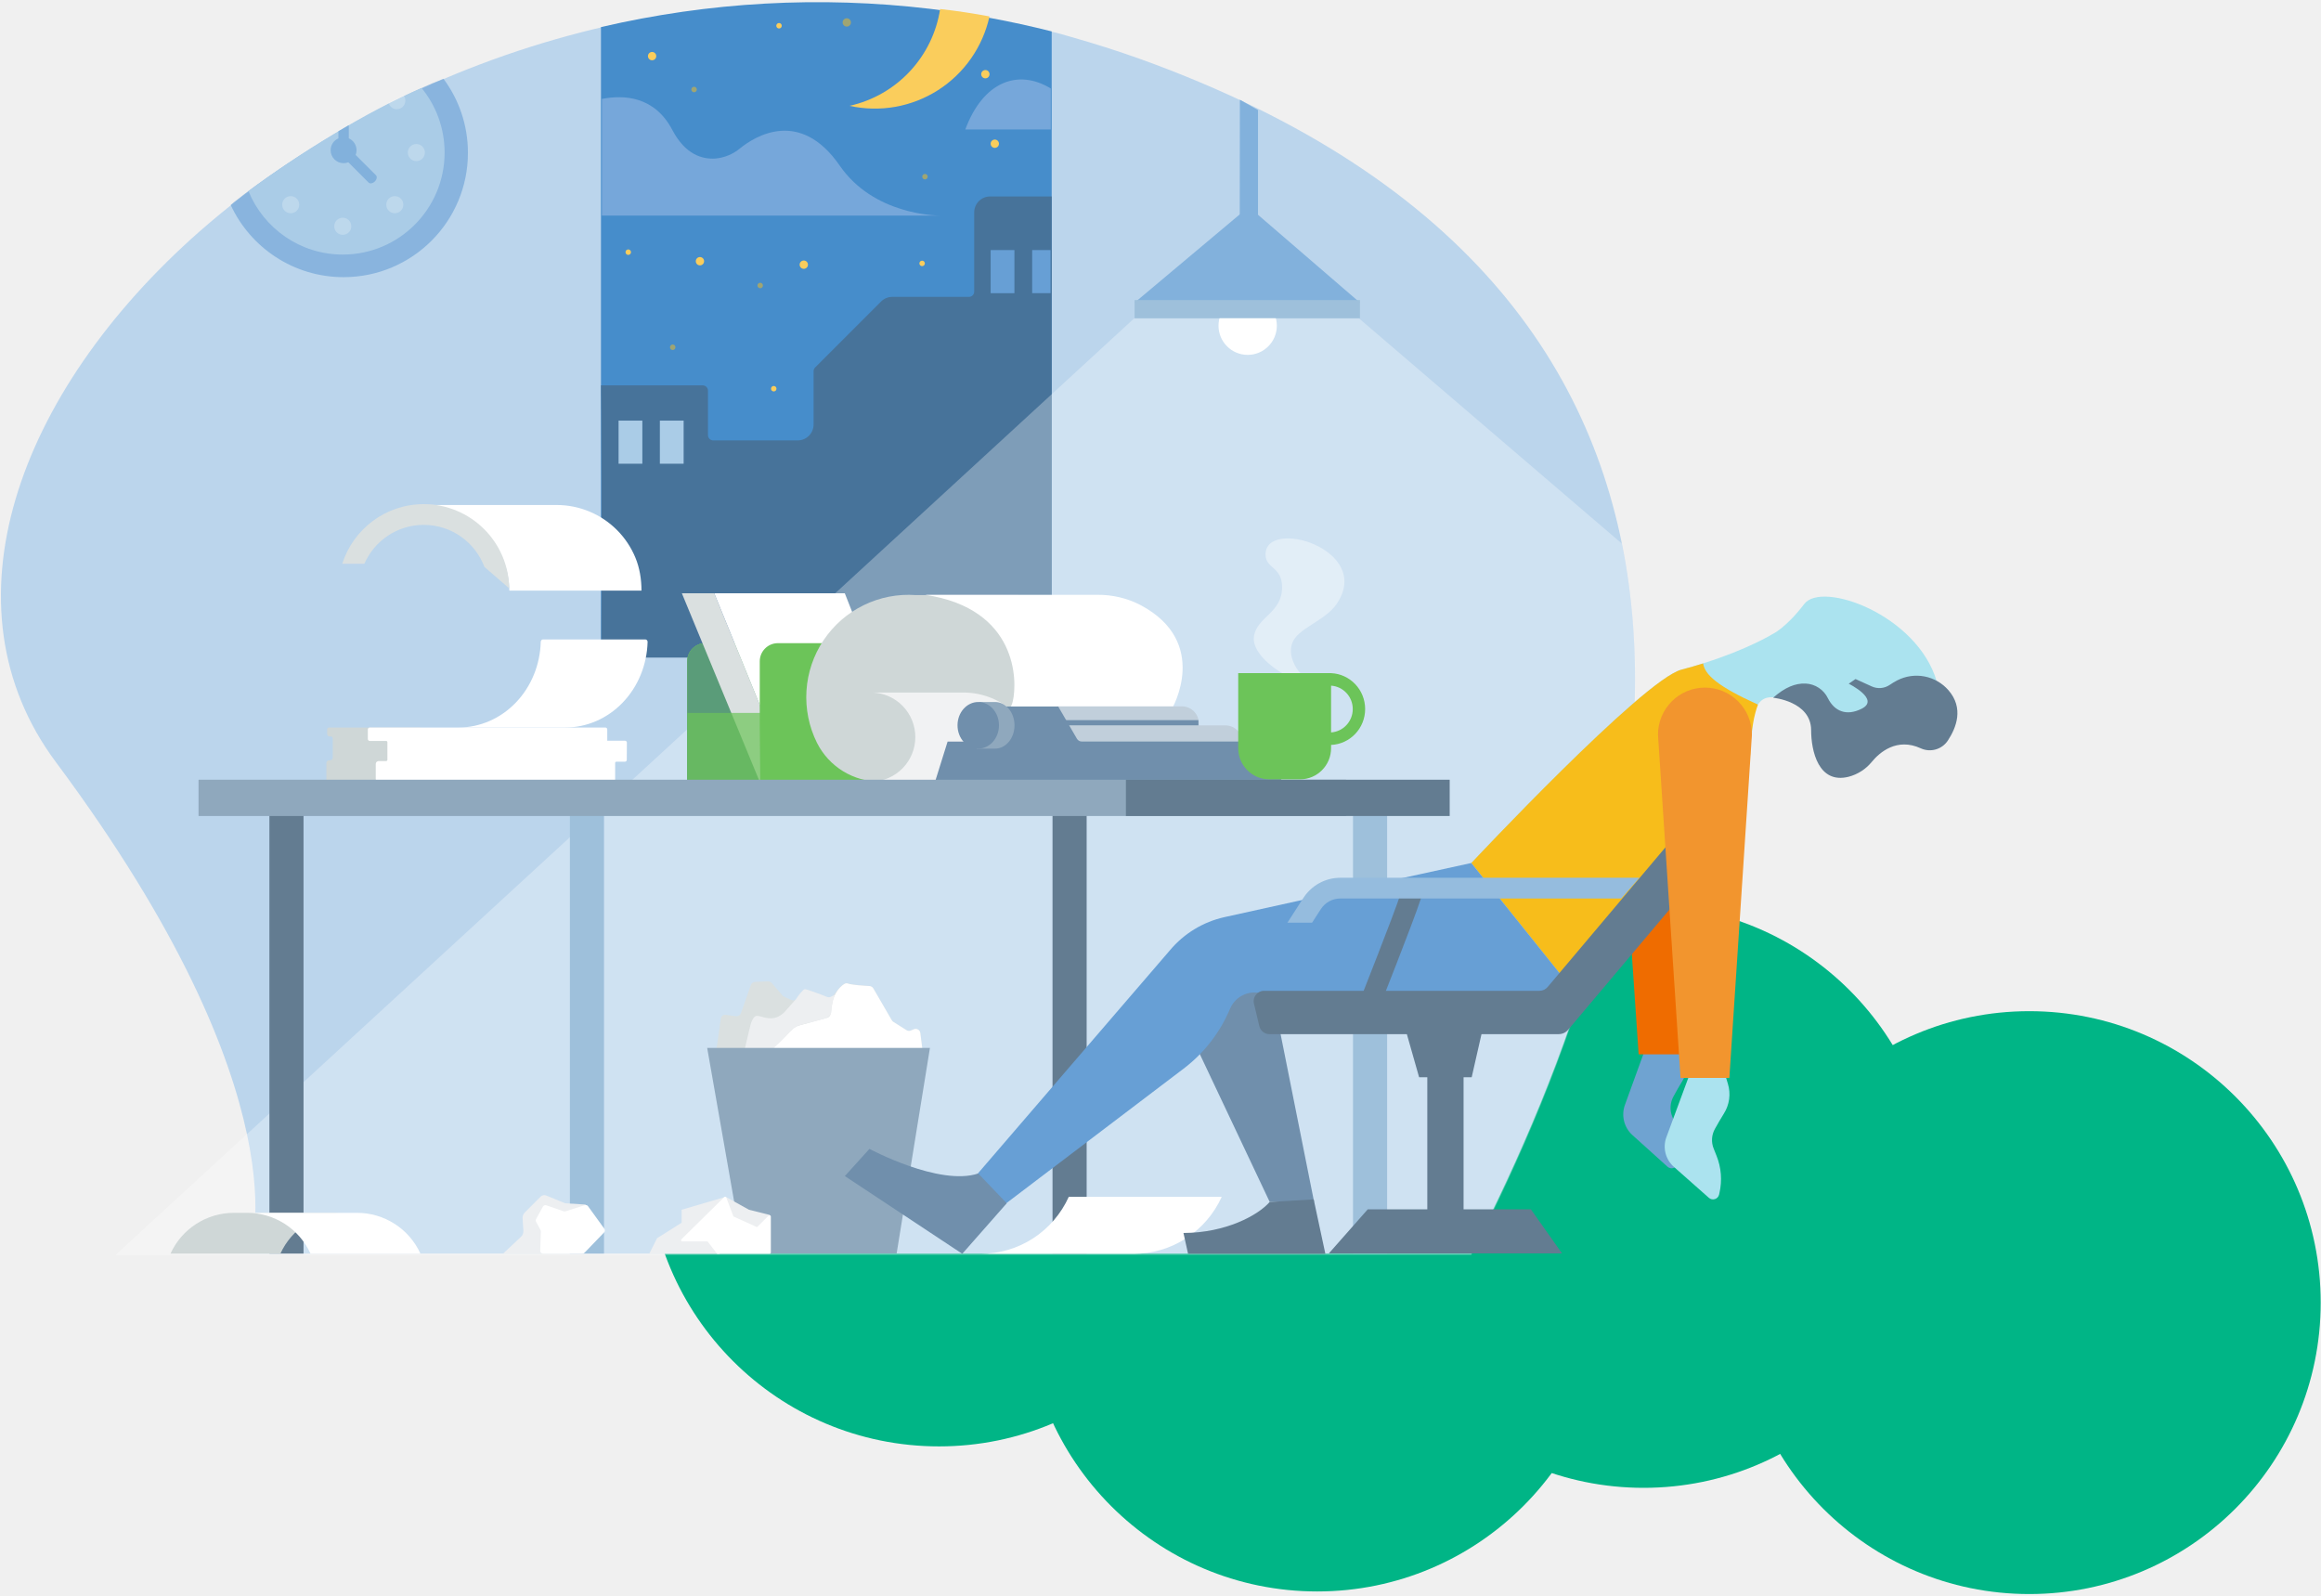
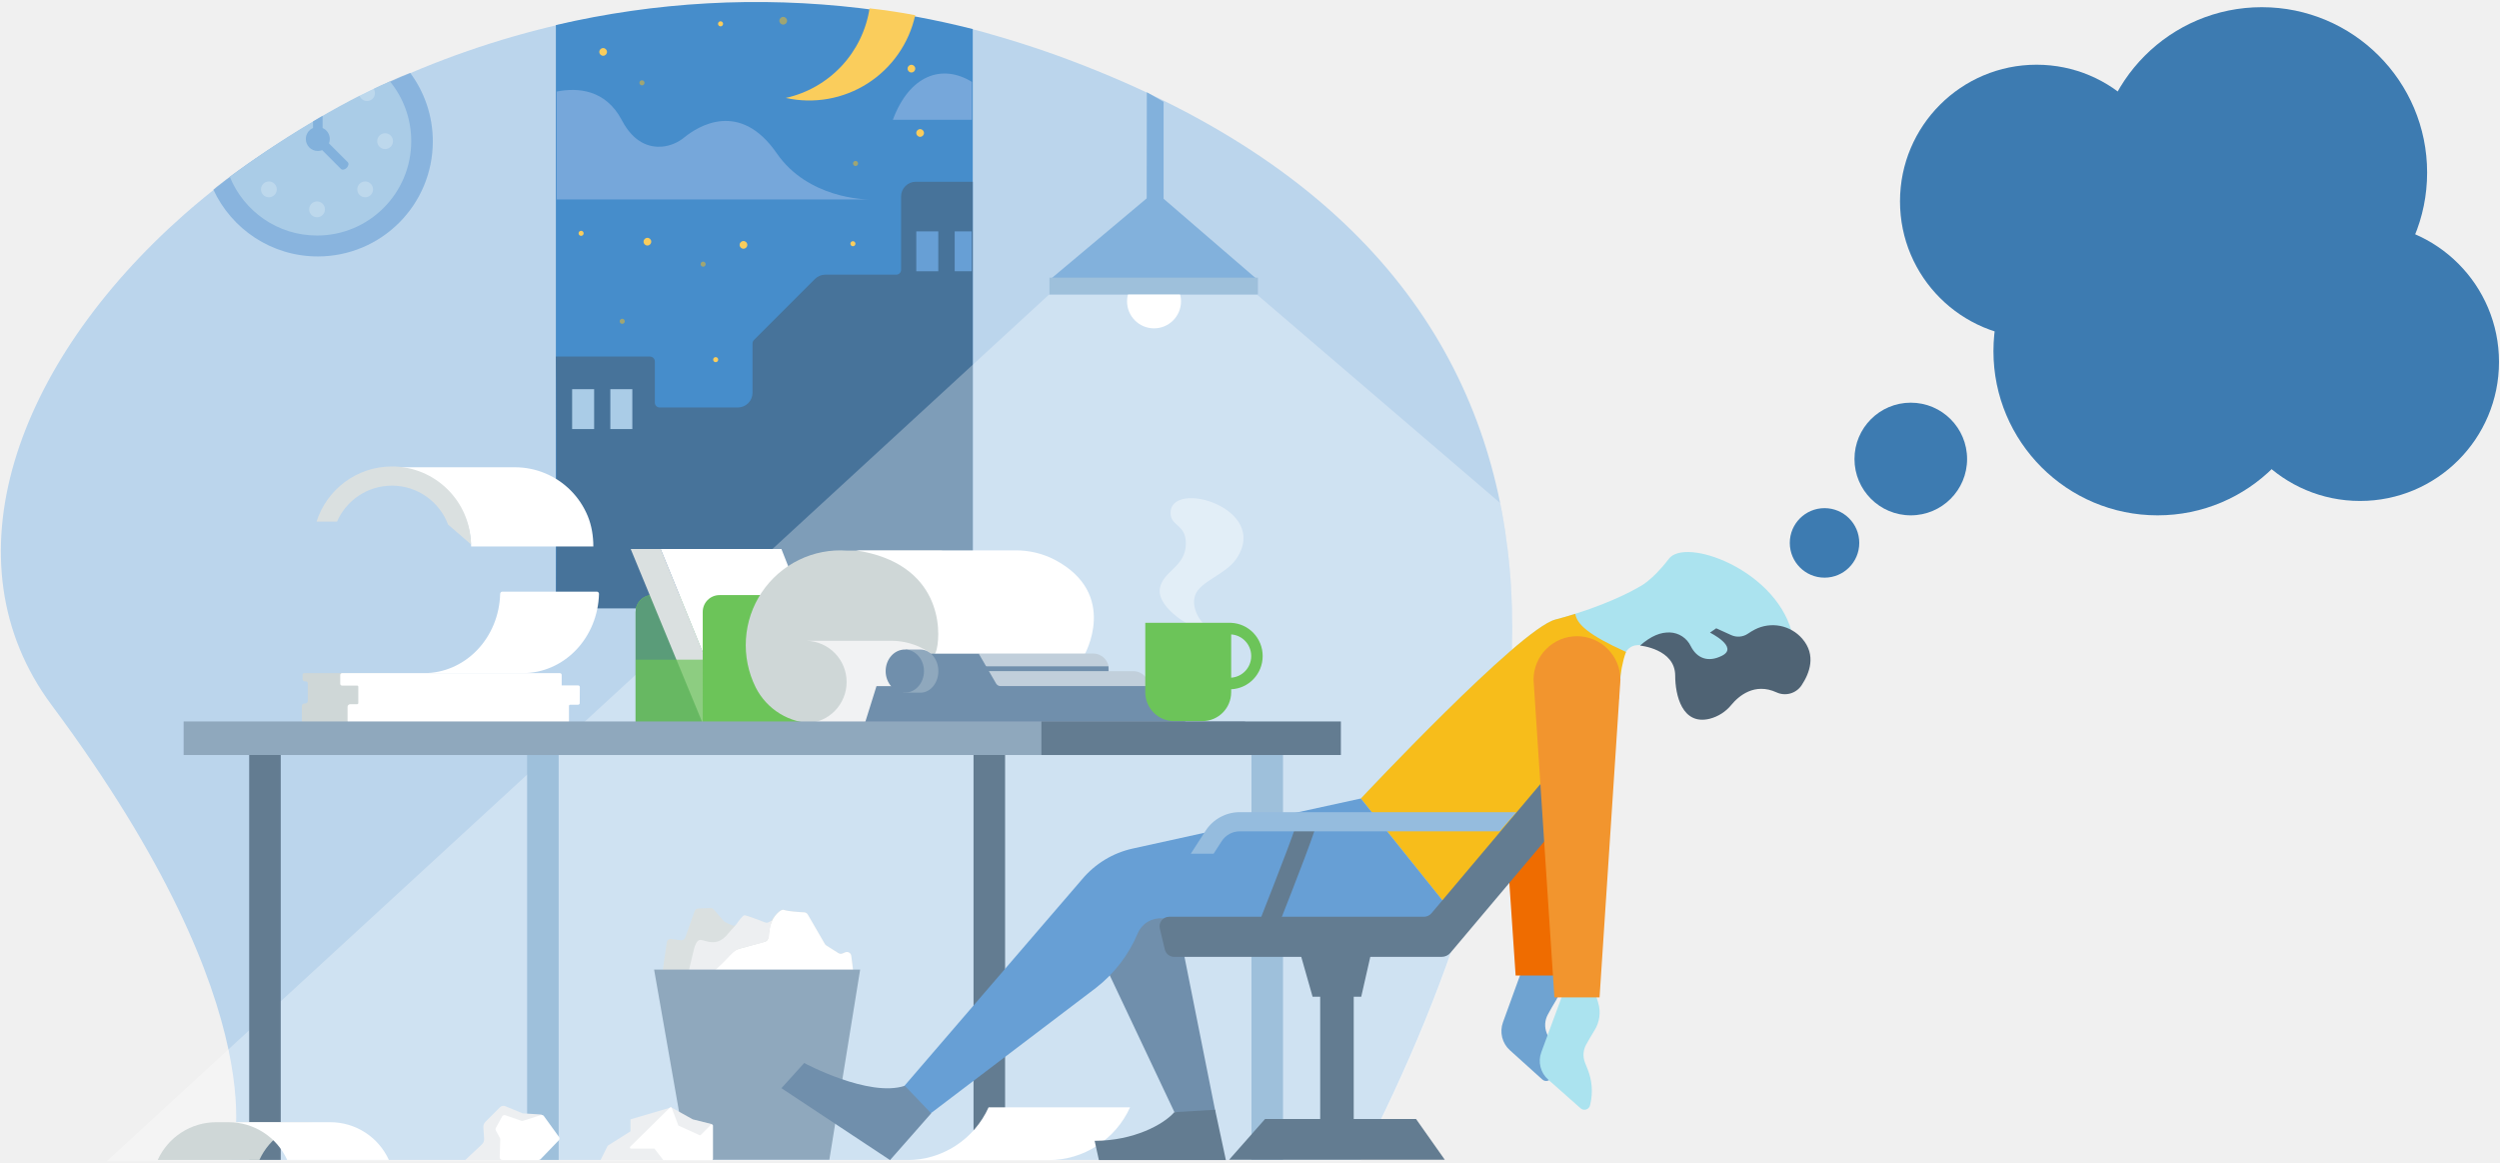
- <svg xmlns="http://www.w3.org/2000/svg" width="896" height="616" viewBox="0 0 896 616">
+ <svg xmlns="http://www.w3.org/2000/svg" width="1043" height="485" viewBox="0 0 1043 485">
  <g fill="none" fill-rule="evenodd" transform="translate(0 .836)">
-     <g fill="#00B586" transform="translate(250 332.164)">
-       <circle cx="112.5" cy="112.836" r="112.5" />
-       <circle cx="258.5" cy="168.836" r="112.5" />
-       <circle cx="384.5" cy="128.836" r="112.5" />
-       <circle cx="533.383" cy="169.836" r="112.5" />
+     <g fill="#3D7BB1" transform="translate(747 2.164)">
+       <circle cx="103" cy="81" r="57" />
+       <circle cx="153.5" cy="143.5" r="68.5" />
+       <circle cx="238" cy="148" r="58" />
+       <circle cx="197" cy="69" r="69" />
+       <circle cx="14.5" cy="223.5" r="14.5" />
+       <circle cx="50.5" cy="188.5" r="23.5" />
    </g>
    <path fill="#BBD5EC" fill-rule="nonzero" d="M567.904,483.079 L96.446,483.079 C96.446,483.079 118.483,423.502 21.542,293.313 C-23.142,233.3 6.407,150.767 76.983,88.55 C98.617,69.608 122.536,53.455 148.18,40.47 C172.483,28.063 198.078,18.381 224.502,11.597 C227.13,10.925 229.765,10.252 232.436,9.654 C289.795,-3.187 348.764,-0.125 405.611,11.323 C408.299,11.865 410.897,12.694 413.545,13.441 C422.375,15.932 431.23,18.755 440.109,21.911 C568.315,68.11 619.191,145.224 629.252,228.43 C639.885,316.12 605.201,410.635 567.904,483.079 Z" />
    <path fill="#468DCB" fill-rule="nonzero" d="M406,11.293 L406,252 L232,252 L232,9.627 C273.621,-0.088 316.63,-2.474 359.078,2.577 C366.788,3.498 374.535,4.675 382.32,6.108 C390.105,7.542 397.999,9.271 406,11.293 Z" />
    <path fill="#76A7DA" fill-rule="nonzero" d="M363.018 82.384L232.35 82.384 232.35 37.356C240.993 35.662 252.721 36.36 259.548 49.326 264.523 58.83 271.101 60.699 276.138 60.362 279.655 60.059 282.993 58.681 285.702 56.414 291.323 51.867 308.771 40.794 324.179 63.103 337.213 81.998 361.078 82.384 363.018 82.384zM405.642 33.323C393.053 25.628 379.528 30.595 372.642 49.154L405.642 49.154 405.642 33.323z" />
    <path fill="#47739A" fill-rule="nonzero" d="M406,75 L406,253 L232.1,253 C232.387,210.456 232.1,147.924 232,147.924 L271.261,147.924 C271.531,147.923 271.797,147.974 272.046,148.077 C272.295,148.179 272.522,148.329 272.712,148.52 C272.902,148.71 273.053,148.936 273.155,149.185 C273.257,149.434 273.309,149.701 273.307,149.97 L273.307,167.125 C273.306,167.394 273.358,167.661 273.46,167.91 C273.562,168.159 273.713,168.386 273.903,168.576 C274.093,168.766 274.32,168.917 274.568,169.019 C274.817,169.121 275.084,169.173 275.353,169.171 L307.94,169.171 C309.568,169.171 311.129,168.525 312.281,167.374 C313.432,166.222 314.078,164.661 314.078,163.033 L314.078,142.46 C314.077,142.191 314.13,141.924 314.233,141.676 C314.336,141.428 314.487,141.202 314.677,141.012 L340.128,115.561 C340.696,114.989 341.373,114.535 342.118,114.227 C342.864,113.918 343.663,113.761 344.469,113.764 L374.037,113.764 C374.306,113.766 374.573,113.714 374.822,113.612 C375.071,113.509 375.297,113.359 375.487,113.168 C375.678,112.978 375.828,112.752 375.931,112.503 C376.033,112.254 376.085,111.987 376.083,111.718 L376.083,81.138 C376.083,79.51 376.73,77.949 377.881,76.798 C379.032,75.647 380.593,75 382.221,75 L406,75 Z" />
    <polygon fill="#679FD5" fill-rule="nonzero" points="391.609 95.7 382.431 95.7 382.431 112.341 391.609 112.341" />
    <polygon fill="#679FD5" fill-rule="nonzero" points="405.55 95.7 398.461 95.7 398.461 112.329 405.55 112.329" />
    <path fill="#FFF" d="M626.107,209.003 C627.462,215.597 628.534,222.244 629.342,228.93 C639.975,316.62 605.29,411.135 567.994,483.579 L44.642,483.579 L437.731,122.154 L524.731,122.154 L626.107,209.003 Z" opacity=".3" />
    <polygon fill="#637C91" fill-rule="nonzero" points="117.173 313.043 104 313.043 104 483.066 117.173 483.066" />
    <polygon fill="#637C91" fill-rule="nonzero" points="419.491 313.043 406.318 313.043 406.318 483.066 419.491 483.066" />
    <polygon fill="#9EC0DB" fill-rule="nonzero" points="233.173 313.043 220 313.043 220 483.066 233.173 483.066" />
    <polygon fill="#9EC0DB" fill-rule="nonzero" points="535.491 313.043 522.318 313.043 522.318 483.066 535.491 483.066" />
    <g fill-rule="nonzero" transform="translate(273 378)">
      <path fill="#DAE0E0" d="M81.444,29.782 L7.432,29.782 C6.865,29.782 3.154,29.087 3.154,29.087 L5.293,14.283 C5.323,14.072 5.394,13.869 5.503,13.685 C5.612,13.502 5.756,13.341 5.927,13.213 C6.097,13.085 6.292,12.992 6.499,12.939 C6.706,12.886 6.921,12.875 7.132,12.905 L11.164,13.45 C11.567,13.484 11.97,13.382 12.309,13.162 C12.648,12.941 12.903,12.614 13.035,12.232 L16.863,1.401 C16.988,1.055 17.213,0.753 17.51,0.536 C17.808,0.319 18.164,0.196 18.532,0.183 L23.472,0.002 C23.747,-0.01 24.02,0.04 24.272,0.149 C24.524,0.258 24.748,0.423 24.927,0.632 L29.065,5.417 C29.236,5.612 29.443,5.772 29.675,5.887 L32.455,7.19 C32.83,7.368 33.255,7.414 33.659,7.318 C34.063,7.223 34.423,6.994 34.679,6.667 L36.818,3.901 C37.065,3.587 37.406,3.361 37.792,3.257 C38.177,3.153 38.586,3.176 38.957,3.324 L46.518,6.229 C46.897,6.371 47.313,6.383 47.7,6.263 C48.087,6.143 48.424,5.898 48.656,5.567 C49.972,3.655 52.624,0.173 54.153,0.75 C55.682,1.326 60.516,1.647 62.59,1.754 C62.895,1.77 63.192,1.862 63.453,2.021 C63.714,2.179 63.932,2.399 64.088,2.661 L71.263,14.988 C71.414,15.245 71.623,15.465 71.873,15.629 L76.952,18.833 C77.205,18.993 77.493,19.088 77.792,19.11 C78.09,19.132 78.389,19.081 78.663,18.961 L79.733,18.502 C79.994,18.386 80.279,18.334 80.565,18.348 C80.85,18.362 81.129,18.443 81.377,18.585 C81.626,18.726 81.838,18.924 81.996,19.161 C82.154,19.399 82.254,19.671 82.288,19.955 L83.123,26.417 L83.294,27.741 C83.323,28 83.296,28.262 83.216,28.509 C83.136,28.757 83.004,28.985 82.829,29.178 C82.654,29.371 82.44,29.524 82.201,29.628 C81.963,29.732 81.704,29.785 81.444,29.782 Z" />
      <path fill="#FFF" d="M83.102,26.385 L24.457,26.385 L33.012,18.363 C33.682,17.738 34.492,17.284 35.375,17.039 L46.358,14.016 C46.68,13.929 46.969,13.75 47.191,13.502 C47.414,13.254 47.559,12.946 47.609,12.617 L48.229,8.675 C48.59,6.264 49.692,4.024 51.384,2.267 C52.453,1.198 53.437,0.504 54.207,0.793 C55.822,1.401 60.57,1.69 62.645,1.797 C62.95,1.814 63.246,1.905 63.507,2.064 C63.768,2.222 63.986,2.442 64.142,2.705 L71.264,14.988 C71.415,15.246 71.624,15.465 71.874,15.629 L76.964,18.833 C77.217,18.989 77.504,19.08 77.799,19.101 C78.096,19.121 78.392,19.07 78.664,18.951 L79.734,18.492 C79.995,18.376 80.28,18.323 80.566,18.338 C80.851,18.352 81.13,18.433 81.378,18.574 C81.627,18.716 81.839,18.913 81.997,19.151 C82.155,19.389 82.255,19.661 82.289,19.944 L83.102,26.385 Z" />
      <path fill="#EDEFF1" d="M48.017,11.164 C48.017,8.762 48.877,6.161 49.307,5.161 L47.587,6.018 C46.727,6.447 45.437,5.59 44.147,5.161 C42.858,4.732 38.558,3.017 37.698,3.017 C37.01,3.017 35.118,5.59 34.258,6.876 L30.819,10.735 C30.102,11.735 28.067,13.822 25.66,14.165 C22.65,14.594 20.93,13.307 19.21,13.307 C17.835,13.307 16.917,15.88 16.631,17.166 L14.481,26.171 L25.23,26.171 C26.663,24.884 29.959,21.797 31.679,19.739 C33.399,17.681 35.548,16.881 36.408,16.738 L44.577,14.594 C45.724,14.451 48.017,13.565 48.017,11.164 Z" />
      <polygon fill="#8FA8BD" points="73.145 105 13.924 105 0 25.669 86 25.669" />
    </g>
    <path fill="#FFF" fill-rule="nonzero" d="M378.642,461.154 L437.687,461.154 C440.657,467.718 445.438,473.282 451.458,477.183 C457.479,481.084 464.485,483.156 471.642,483.154 L412.597,483.154 C405.44,483.154 398.435,481.08 392.415,477.18 C386.395,473.279 381.614,467.717 378.642,461.154 Z" transform="matrix(-1 0 0 1 850.284 0)" />
    <path fill="#FACD5C" fill-rule="nonzero" d="M381.982 5.506C380.698 11.326 378.282 16.835 374.873 21.719 371.463 26.603 367.125 30.767 362.109 33.972 357.092 37.177 351.494 39.361 345.635 40.399 339.775 41.437 333.769 41.309 327.959 40.022 336.866 38.041 344.968 33.415 351.207 26.748 357.447 20.081 361.532 11.684 362.93 2.654 369.297 3.352 375.652 4.311 381.982 5.506zM251.737 22.434C252.623 22.434 253.342 21.715 253.342 20.827 253.342 19.94 252.623 19.22 251.737 19.22 250.851 19.22 250.133 19.94 250.133 20.827 250.133 21.715 250.851 22.434 251.737 22.434z" />
    <path fill="#F7BD1B" fill-rule="nonzero" d="M326.89,9.43 C327.776,9.43 328.495,8.711 328.495,7.823 C328.495,6.936 327.776,6.217 326.89,6.217 C326.004,6.217 325.286,6.936 325.286,7.823 C325.286,8.711 326.004,9.43 326.89,9.43 Z" opacity=".5" />
    <path fill="#FACD5C" fill-rule="nonzero" d="M384.035 56.252C384.921 56.252 385.64 55.533 385.64 54.645 385.64 53.758 384.921 53.038 384.035 53.038 383.149 53.038 382.431 53.758 382.431 54.645 382.431 55.533 383.149 56.252 384.035 56.252zM270.205 101.604C271.091 101.604 271.81 100.885 271.81 99.997 271.81 99.11 271.091 98.39 270.205 98.39 269.319 98.39 268.601 99.11 268.601 99.997 268.601 100.885 269.319 101.604 270.205 101.604zM310.299 102.937C311.185 102.937 311.904 102.217 311.904 101.33 311.904 100.443 311.185 99.723 310.299 99.723 309.413 99.723 308.695 100.443 308.695 101.33 308.695 102.217 309.413 102.937 310.299 102.937zM380.39 29.409C381.276 29.409 381.995 28.69 381.995 27.803 381.995 26.915 381.276 26.196 380.39 26.196 379.504 26.196 378.786 26.915 378.786 27.803 378.786 28.69 379.504 29.409 380.39 29.409zM242.535 97.568C243.119 97.568 243.592 97.094 243.592 96.51 243.592 95.925 243.119 95.451 242.535 95.451 241.951 95.451 241.478 95.925 241.478 96.51 241.478 97.094 241.951 97.568 242.535 97.568zM355.978 101.903C356.562 101.903 357.035 101.429 357.035 100.844 357.035 100.259 356.562 99.785 355.978 99.785 355.394 99.785 354.921 100.259 354.921 100.844 354.921 101.429 355.394 101.903 355.978 101.903z" />
    <path fill="#F7BD1B" fill-rule="nonzero" d="M259.699 134.272C260.283 134.272 260.756 133.797 260.756 133.213 260.756 132.628 260.283 132.154 259.699 132.154 259.115 132.154 258.642 132.628 258.642 133.213 258.642 133.797 259.115 134.272 259.699 134.272zM357.073 68.421C357.657 68.421 358.13 67.947 358.13 67.362 358.13 66.778 357.657 66.304 357.073 66.304 356.489 66.304 356.016 66.778 356.016 67.362 356.016 67.947 356.489 68.421 357.073 68.421zM267.942 34.778C268.526 34.778 268.999 34.304 268.999 33.719 268.999 33.134 268.526 32.66 267.942 32.66 267.358 32.66 266.885 33.134 266.885 33.719 266.885 34.304 267.358 34.778 267.942 34.778z" opacity=".5" />
    <path fill="#FACD5C" fill-rule="nonzero" d="M300.737 10.165C301.321 10.165 301.794 9.691 301.794 9.106 301.794 8.522 301.321 8.048 300.737 8.048 300.153 8.048 299.68 8.522 299.68 9.106 299.68 9.691 300.153 10.165 300.737 10.165zM298.699 150.272C299.283 150.272 299.756 149.797 299.756 149.213 299.756 148.628 299.283 148.154 298.699 148.154 298.115 148.154 297.642 148.628 297.642 149.213 297.642 149.797 298.115 150.272 298.699 150.272z" />
    <path fill="#F7BD1B" fill-rule="nonzero" d="M293.461,110.436 C294.045,110.436 294.518,109.961 294.518,109.377 C294.518,108.792 294.045,108.318 293.461,108.318 C292.877,108.318 292.404,108.792 292.404,109.377 C292.404,109.961 292.877,110.436 293.461,110.436 Z" opacity=".5" />
    <g fill-rule="nonzero" transform="translate(194 460)">
      <path fill="#EDEFF1" d="M24.142,3.654 L32.142,4.154 L16.142,23.154 L0.142,23.154 L7.106,16.625 C7.762,16.01 8.107,15.134 8.048,14.237 L7.733,9.512 C7.675,8.649 7.993,7.803 8.605,7.191 L14.699,1.097 C15.27,0.526 16.128,0.354 16.875,0.662 L24.142,3.654 Z" />
      <path fill="#FFF" d="M12.967,9.714 L15.579,4.956 C15.705,4.727 15.907,4.549 16.15,4.454 C16.393,4.358 16.661,4.351 16.909,4.433 L23.6,6.762 C23.826,6.837 24.07,6.837 24.296,6.762 L31.758,4.383 C31.981,4.307 32.222,4.304 32.446,4.376 C32.67,4.448 32.865,4.59 33.002,4.782 L39.307,13.501 C39.459,13.709 39.532,13.965 39.513,14.223 C39.495,14.48 39.387,14.723 39.207,14.908 L31.646,22.756 C31.544,22.865 31.421,22.952 31.284,23.012 C31.147,23.072 31,23.104 30.85,23.104 L15.641,23.104 C15.493,23.104 15.346,23.074 15.21,23.016 C15.074,22.958 14.951,22.873 14.849,22.766 C14.746,22.659 14.667,22.532 14.615,22.393 C14.563,22.254 14.54,22.106 14.546,21.958 L14.795,14.547 C14.805,14.352 14.762,14.159 14.671,13.986 L12.954,10.81 C12.86,10.643 12.812,10.453 12.814,10.261 C12.816,10.068 12.869,9.88 12.967,9.714 Z" />
    </g>
    <g fill-rule="nonzero" transform="translate(65 467)">
      <path fill="#CFD7D7" d="M0.828,16.079 L43.261,16.079 C45.398,11.385 48.839,7.406 53.172,4.617 C57.504,1.828 62.547,0.345 67.698,0.347 L25.265,0.347 C20.115,0.347 15.073,1.83 10.74,4.619 C6.408,7.408 2.967,11.386 0.828,16.079 Z" />
      <path fill="#FFF" d="M97.297,16.079 L54.864,16.079 C52.727,11.385 49.286,7.406 44.953,4.617 C40.62,1.828 35.578,0.345 30.427,0.347 L72.859,0.347 C78.01,0.347 83.052,1.83 87.385,4.619 C91.717,7.408 95.158,11.386 97.297,16.079 Z" />
    </g>
    <path fill="#CFD7D7" fill-rule="nonzero" d="M126.284,280.658 L126.284,282.387 C126.284,283.727 127.702,283.435 127.702,283.435 C128.282,283.435 128.467,283.91 128.467,284.495 L128.467,291.596 C128.467,291.877 128.354,292.147 128.152,292.346 C127.951,292.544 127.678,292.656 127.394,292.656 L127.048,292.656 C126.77,292.656 126.504,292.765 126.307,292.959 C126.11,293.153 126,293.417 126,293.691 L126,301 L153.676,301 C153.884,301.002 154.087,300.942 154.261,300.829 C154.434,300.717 154.57,300.556 154.65,300.367 L162.914,281.462 C162.983,281.302 163.011,281.128 162.996,280.956 C162.981,280.783 162.922,280.616 162.825,280.472 C162.729,280.327 162.597,280.208 162.442,280.125 C162.288,280.043 162.115,280 161.939,280 L126.962,280 C126.787,280.009 126.621,280.08 126.496,280.202 C126.371,280.323 126.296,280.485 126.284,280.658 Z" />
    <path fill="#FFF" fill-rule="nonzero" d="M242,285.785 C241.997,285.603 241.92,285.43 241.787,285.303 C241.654,285.176 241.475,285.104 241.289,285.104 L234.427,285.104 L234.427,280.741 C234.427,280.643 234.407,280.546 234.368,280.455 C234.329,280.364 234.271,280.282 234.199,280.213 C234.127,280.144 234.042,280.09 233.948,280.053 C233.854,280.016 233.754,279.998 233.653,280 L142.761,280 C142.559,280 142.366,280.078 142.223,280.217 C142.08,280.356 142,280.545 142,280.741 L142,284.448 C142,284.645 142.08,284.833 142.223,284.972 C142.366,285.111 142.559,285.189 142.761,285.189 L149.062,285.189 C149.191,285.189 149.315,285.239 149.406,285.328 C149.497,285.417 149.548,285.538 149.548,285.663 L149.548,292.493 C149.545,292.617 149.492,292.734 149.401,292.82 C149.311,292.907 149.189,292.955 149.062,292.955 L146.18,292.955 C145.882,292.955 145.596,293.07 145.386,293.275 C145.175,293.48 145.057,293.759 145.057,294.049 L145.057,299.918 C145.057,300.061 145.086,300.203 145.142,300.335 C145.199,300.467 145.282,300.587 145.386,300.688 C145.491,300.788 145.615,300.868 145.751,300.921 C145.887,300.975 146.033,301.002 146.18,301 L236.548,301 C236.669,301 236.789,300.977 236.901,300.932 C237.013,300.886 237.115,300.82 237.201,300.736 C237.286,300.653 237.354,300.554 237.401,300.445 C237.447,300.336 237.471,300.219 237.471,300.101 L237.471,293.672 C237.471,293.607 237.484,293.543 237.51,293.483 C237.536,293.423 237.574,293.369 237.621,293.324 C237.669,293.279 237.726,293.243 237.788,293.219 C237.85,293.195 237.916,293.184 237.982,293.186 L241.251,293.186 C241.438,293.186 241.617,293.115 241.75,292.987 C241.883,292.86 241.959,292.687 241.963,292.505 L242,285.785 Z" />
    <path fill="#FFF" fill-rule="nonzero" d="M249.126,246 C249.242,246 249.357,246.025 249.464,246.073 C249.571,246.121 249.668,246.191 249.749,246.279 C249.83,246.368 249.894,246.472 249.937,246.588 C249.981,246.703 250.002,246.826 250,246.95 C249.765,255.798 246.318,264.2 240.39,270.37 C234.462,276.541 226.52,279.996 218.25,280 L177,280 C185.271,279.996 193.215,276.539 199.144,270.365 C205.072,264.191 208.518,255.786 208.749,246.935 C208.753,246.688 208.846,246.453 209.009,246.278 C209.172,246.104 209.393,246.004 209.623,246 L249.126,246 Z" />
    <g fill="#6CC459" fill-rule="nonzero" transform="translate(265.306 247.438)">
      <path d="M63.661,0 L7,0 C3.134,0 0,3.134 0,7 L0,53.361 L63.661,53.361 L63.661,0 Z" />
      <path d="M63.661,0 L7,0 C3.134,0 0,3.134 0,7 L0,53.361 L63.661,53.361 L63.661,0 Z" />
    </g>
    <g fill-rule="nonzero" opacity=".5" transform="translate(265.306 247.438)">
      <path fill="#6CC459" d="M63.661,0 L7,0 C3.134,0 0,3.134 0,7 L0,53.361 L63.661,53.361 L63.661,0 Z" />
      <path fill="#47739A" d="M63.661,0 L7,0 C3.134,0 0,3.134 0,7 L0,53.361 L63.661,53.361 L63.661,0 Z" />
    </g>
    <polygon fill="#DAE0E0" fill-rule="nonzero" points="263.229 228.193 275.727 228.193 305.363 300.798 293.225 300.798" />
    <polygon fill="#FFF" fill-rule="nonzero" points="326.132 228.193 275.728 228.193 305.364 300.798 354.76 300.798" />
    <path fill="#6CC459" fill-rule="nonzero" d="M356.961,247.438 L300.3,247.438 C296.434,247.438 293.3,250.572 293.3,254.438 L293.3,300.799 L356.961,300.799 L356.961,247.438 Z" />
    <polygon fill="#6CC459" fill-rule="nonzero" points="293.586 274.367 265.318 274.367 265.318 300.798 293.3 300.798" opacity=".7" />
    <path fill="#CFD7D7" fill-rule="nonzero" d="M393.175,228.879 L353.553,228.879 C346.607,228.376 339.652,229.724 333.394,232.785 C327.137,235.845 321.799,240.511 317.924,246.306 C314.048,252.101 311.774,258.821 311.33,265.782 C310.887,272.743 312.29,279.697 315.399,285.939 C317.675,290.45 321.159,294.237 325.462,296.877 C329.764,299.517 334.716,300.905 339.761,300.886 L373.053,300.886 C377.84,297.592 381.841,293.279 384.769,288.255 C387.697,283.231 389.481,277.621 389.991,271.827 L393.175,271.827 L393.175,228.879 Z" />
    <path fill="#FFF" fill-rule="nonzero" d="M423.706,228.779 L357.209,228.779 C392.901,234.172 392.814,262.111 390.974,269.883 C390.352,272.512 389.419,272.686 389.419,272.686 L452.458,272.686 C452.458,272.686 467.382,247.039 440.184,232.678 C435.089,230.057 429.433,228.719 423.706,228.779 Z" />
    <path fill="#F1F2F3" fill-rule="nonzero" d="M400.699,295.294 L400.699,300.887 L336.64,300.887 C341.113,300.766 345.363,298.902 348.484,295.69 C351.606,292.478 353.352,288.173 353.352,283.691 C353.352,279.209 351.606,274.904 348.484,271.693 C345.363,268.481 341.113,266.617 336.64,266.496 L371.909,266.496 C379.538,266.496 386.856,269.529 392.254,274.929 C397.652,280.328 400.689,287.653 400.699,295.294 Z" />
    <path fill="#C1CFDB" fill-rule="nonzero" d="M479.57,285.714 L479.57,291.618 L406.619,291.618 L408.447,271.826 L456.264,271.826 C457.996,271.826 459.657,272.515 460.881,273.741 C462.106,274.968 462.794,276.631 462.794,278.365 L462.794,279.175 L473.041,279.175 C474.773,279.175 476.433,279.864 477.658,281.09 C478.882,282.317 479.57,283.98 479.57,285.714 Z" />
    <polygon fill="#708FAC" fill-rule="nonzero" points="462.642 277.154 410.642 277.154 410.642 279.154 462.642 279.154" />
    <path fill="#708FAC" fill-rule="nonzero" d="M482.717,285.403 L417.588,285.403 C417.213,285.402 416.844,285.303 416.519,285.115 C416.194,284.927 415.924,284.657 415.735,284.332 L408.509,271.876 L387.505,271.876 L379.657,285.428 L365.816,285.428 L360.978,300.886 L495.153,300.886 L485.676,287.01 C485.349,286.523 484.909,286.122 484.394,285.842 C483.878,285.562 483.303,285.412 482.717,285.403 Z" />
    <path fill="#8FA8BD" fill-rule="nonzero" d="M384.142,270.154 L378.06,270.154 C377.997,270.154 377.878,271.984 377.733,274.51 C377.008,275.95 376.635,277.544 376.642,279.159 C376.639,280.409 376.861,281.649 377.297,282.819 C377.151,285.811 377.033,288.154 377.033,288.154 L384.142,288.154 C388.278,288.154 391.642,284.128 391.642,279.159 C391.642,274.19 388.278,270.154 384.142,270.154 Z" />
    <path fill="#708FAC" fill-rule="nonzero" d="M377.642,288.154 C382.06,288.154 385.642,284.125 385.642,279.154 C385.642,274.183 382.06,270.154 377.642,270.154 C373.224,270.154 369.642,274.183 369.642,279.154 C369.642,284.125 373.224,288.154 377.642,288.154 Z" />
    <polygon fill="#AACCE7" fill-rule="nonzero" points="247.97 161.53 238.792 161.53 238.792 178.171 247.97 178.171" />
    <polygon fill="#AACCE7" fill-rule="nonzero" points="263.912 161.53 254.734 161.53 254.734 178.171 263.912 178.171" />
    <g fill-rule="nonzero" transform="translate(250 461)">
      <polygon fill="#EDEFF1" points="39.142 5.154 47.142 7.154 45.142 13.654 27.642 22.154 .642 22.154 3.642 16.154 13.142 10.154 13.142 5.154 30.142 .154" />
      <path fill="#FFF" d="M13.08,16.523 L29.596,0.264 C29.642,0.216 29.697,0.179 29.758,0.154 C29.819,0.128 29.884,0.115 29.95,0.115 C30.016,0.115 30.081,0.128 30.142,0.154 C30.203,0.179 30.258,0.216 30.304,0.264 L33.142,7.755 L41.77,11.653 C41.817,11.7 41.872,11.738 41.933,11.763 C41.994,11.789 42.059,11.802 42.125,11.802 C42.191,11.802 42.256,11.789 42.317,11.763 C42.378,11.738 42.433,11.7 42.479,11.653 L46.72,7.406 C46.789,7.333 46.878,7.283 46.976,7.262 C47.073,7.241 47.175,7.25 47.268,7.287 C47.361,7.325 47.44,7.39 47.495,7.473 C47.55,7.556 47.579,7.654 47.578,7.755 L47.578,21.655 C47.578,21.788 47.526,21.914 47.432,22.008 C47.339,22.101 47.213,22.154 47.081,22.154 L27.009,22.154 L26.847,22.154 L23.142,17.37 L13.267,17.37 C13.182,17.345 13.107,17.297 13.047,17.232 C12.987,17.167 12.946,17.088 12.927,17.002 C12.908,16.915 12.912,16.826 12.939,16.742 C12.966,16.658 13.015,16.582 13.08,16.523 Z" />
    </g>
    <path fill="#FFF" fill-rule="nonzero" d="M196.639,227.154 L247.639,227.154 C247.639,222.83 246.943,218.424 245.291,214.43 C243.639,210.435 241.218,206.806 238.166,203.749 C235.114,200.692 231.49,198.267 227.502,196.613 C223.514,194.959 219.24,194.107 214.924,194.107 L162.99,194.107 C165.116,194.107 167.222,194.313 169.279,194.715 C184.65,197.562 196.344,211.029 196.639,227.154 Z" />
    <path fill="#679FD5" fill-rule="nonzero" d="M90.372,77.165 C111.989,60.011 149.391,37.947 171.207,29.571 C177.135,37.556 180.642,47.445 180.642,58.154 C180.642,84.664 159.151,106.154 132.642,106.154 C113.324,106.154 96.672,94.742 89.058,78.292 L90.372,77.165 Z" opacity=".6" />
    <path fill="#AACCE7" fill-rule="nonzero" d="M95.909,72.917 C115.068,58.666 141.641,42.154 162.758,33.134 C168.307,39.923 171.636,48.601 171.636,58.058 C171.636,79.803 154.035,97.431 132.325,97.431 C115.862,97.431 101.764,87.296 95.909,72.917 Z" />
    <path fill="#DAE0E0" fill-rule="nonzero" d="M132.125,216.775 L140.663,216.775 C144.521,207.946 153.331,201.775 163.583,201.775 C174.302,201.775 183.446,208.522 186.999,218 L196.567,226.275 L196.579,226.275 C196.312,208.28 181.641,193.775 163.583,193.775 C148.843,193.775 136.361,203.438 132.125,216.775 Z" />
    <g fill="#FFF" fill-rule="nonzero" opacity=".23" transform="translate(108.932 36)">
      <path d="M23.393 53.808C25.213 53.808 26.689 52.33 26.689 50.507 26.689 48.684 25.213 47.206 23.393 47.206 21.573 47.206 20.098 48.684 20.098 50.507 20.098 52.33 21.573 53.808 23.393 53.808zM51.798 25.359C53.618 25.359 55.093 23.881 55.093 22.058 55.093 20.235 53.618 18.757 51.798 18.757 49.977 18.757 48.502 20.235 48.502 22.058 48.502 23.881 49.977 25.359 51.798 25.359zM43.477 45.475C45.297 45.475 46.773 43.997 46.773 42.174 46.773 40.351 45.297 38.874 43.477 38.874 41.657 38.874 40.182 40.351 40.182 42.174 40.182 43.997 41.657 45.475 43.477 45.475zM44.259 5.321C46.08 5.321 47.555 3.843 47.555 2.02 47.555 1.259 47.298.558 46.866 0L41.068 2.849C41.435 4.271 42.725 5.321 44.259 5.321zM3.296 45.475C5.116 45.475 6.591 43.997 6.591 42.174 6.591 40.351 5.116 38.874 3.296 38.874 1.476 38.874 0 40.351 0 42.174 0 43.997 1.476 45.475 3.296 45.475z" />
    </g>
    <path fill="#82B1DC" fill-rule="nonzero" d="M134.642,52.57 L134.642,47.495 C133.308,48.267 131.974,49.049 130.642,49.841 L130.642,52.57 C128.876,53.341 127.642,55.104 127.642,57.154 C127.642,59.915 129.881,62.154 132.642,62.154 C133.287,62.154 133.903,62.032 134.469,61.809 L142.311,69.651 C142.568,69.908 142.964,70.006 143.411,69.923 C143.859,69.84 144.321,69.583 144.696,69.208 C144.882,69.022 145.04,68.813 145.163,68.593 C145.286,68.372 145.37,68.145 145.411,67.923 C145.453,67.702 145.45,67.491 145.403,67.302 C145.356,67.113 145.267,66.95 145.139,66.822 L137.298,58.981 C137.52,58.415 137.642,57.799 137.642,57.154 C137.642,55.104 136.408,53.341 134.642,52.57 Z" />
    <polygon fill="#8FA8BD" fill-rule="nonzero" points="76.642 300.154 519.642 300.154 519.642 314.154 76.642 314.154" />
    <polygon fill="#637C91" fill-rule="nonzero" points="434.642 300.154 559.642 300.154 559.642 314.154 434.642 314.154" />
    <polygon fill="#82B1DC" fill-rule="nonzero" points="478.583 41.654 485.583 37.654 485.642 90.02 478.583 90.02" transform="matrix(-1 0 0 1 964.225 0)" />
    <ellipse cx="481.654" cy="124.894" fill="#FFF" fill-rule="nonzero" rx="11.259" ry="11.26" />
    <polygon fill="#82B1DC" fill-rule="nonzero" points="438 116 482.072 79 525 116" />
    <rect width="87" height="7" x="438" y="115" fill="#9EC0DB" fill-rule="nonzero" />
    <g fill-rule="nonzero" transform="translate(326 229)">
      <path fill="#6FA3D1" d="M311.146,169.52 L301.288,196.677 C300.558,198.687 300.444,200.873 300.959,202.951 C301.474,205.028 302.595,206.899 304.176,208.322 L317.713,220.529 C318.021,220.813 318.398,221.009 318.805,221.099 C319.211,221.189 319.634,221.168 320.031,221.04 C320.428,220.912 320.784,220.68 321.065,220.369 C321.345,220.057 321.539,219.676 321.628,219.264 L321.781,218.631 C322.882,213.742 322.485,208.63 320.643,203.976 L319.546,201.163 C319.051,199.922 318.836,198.585 318.918,197.249 C319,195.913 319.375,194.612 320.018,193.442 C321.045,191.558 322.309,189.293 323.489,187.395 C324.552,185.67 325.242,183.737 325.513,181.722 C325.783,179.707 325.628,177.657 325.058,175.708 L323.128,169.154 L311.146,169.52 Z" />
      <path fill="#EF6C00" d="M323.721,177.154 L306.575,177.154 L298.642,60.208 C298.636,55.964 300.365,51.892 303.451,48.882 C306.537,45.873 310.728,44.173 315.105,44.154 C319.49,44.157 323.695,45.847 326.795,48.852 C329.896,51.858 331.639,55.934 331.642,60.184 L323.721,177.154 Z" />
      <path fill="#ABE3EF" d="M421.683,33.273 L405.74,49.278 L385.195,51.77 C385.195,51.77 373.741,39.862 358.233,39.314 C352.674,39.114 350.61,43.785 350.286,54.024 C350.286,54.996 346.22,55.755 347.438,59.156 C356.43,84.068 278.865,149.387 278.865,149.387 L241.979,103.3 C241.979,103.3 308.302,32.513 323.126,28.639 C326.085,27.867 328.871,27.057 331.47,26.235 C348.608,20.866 358.109,15.025 358.109,15.025 C358.109,15.025 363.282,12.783 370.545,3.279 C377.36,-5.677 414.147,7.414 421.683,33.273 Z" />
      <path fill="#F7BD1B" d="M278.865,149.412 L241.979,103.325 C241.979,103.325 308.302,32.538 323.126,28.664 C326.086,27.892 328.871,27.082 331.47,26.26 C332.141,30.653 337.141,35.153 352.641,42.153 C349.641,50.153 349.641,61.653 349.641,61.653 L278.865,149.412 Z" />
-       <path fill="#637C91" d="M358.495,39.501 C358.495,39.501 373.145,40.871 373.17,52.019 C373.17,60.103 376.043,72.895 387.608,70.018 C391.13,69.104 394.27,67.093 396.575,64.275 C399.647,60.539 406.3,54.821 415.466,59.019 C417.267,59.851 419.306,60.014 421.217,59.48 C423.128,58.946 424.788,57.75 425.9,56.104 C429.307,50.985 432.118,43.474 426.211,36.636 C423.814,33.87 420.562,31.989 416.973,31.294 C413.383,30.599 409.665,31.129 406.412,32.799 C405.411,33.32 404.443,33.903 403.514,34.543 C402.498,35.234 401.32,35.65 400.095,35.75 C398.87,35.851 397.641,35.632 396.525,35.116 L390.307,32.289 L387.683,34.095 C387.683,34.095 399.945,40.136 392.657,43.761 C386.837,46.675 382.199,44.769 379.661,39.725 C378.873,38.082 377.653,36.685 376.133,35.682 C374.613,34.68 372.849,34.109 371.031,34.032 C367.163,33.87 363.159,35.403 358.495,39.501 Z" />
+       <path fill="#4F6374" d="M358.495,39.501 C358.495,39.501 373.145,40.871 373.17,52.019 C373.17,60.103 376.043,72.895 387.608,70.018 C391.13,69.104 394.27,67.093 396.575,64.275 C399.647,60.539 406.3,54.821 415.466,59.019 C417.267,59.851 419.306,60.014 421.217,59.48 C423.128,58.946 424.788,57.75 425.9,56.104 C429.307,50.985 432.118,43.474 426.211,36.636 C423.814,33.87 420.562,31.989 416.973,31.294 C413.383,30.599 409.665,31.129 406.412,32.799 C405.411,33.32 404.443,33.903 403.514,34.543 C402.498,35.234 401.32,35.65 400.095,35.75 C398.87,35.851 397.641,35.632 396.525,35.116 L390.307,32.289 L387.683,34.095 C387.683,34.095 399.945,40.136 392.657,43.761 C386.837,46.675 382.199,44.769 379.661,39.725 C378.873,38.082 377.653,36.685 376.133,35.682 C374.613,34.68 372.849,34.109 371.031,34.032 C367.163,33.87 363.159,35.403 358.495,39.501 Z" />
      <polygon fill="#708FAC" points="163.444 144.728 181.29 234.099 164.141 234.099 126.359 154.195" />
      <path fill="#679FD5" d="M241.979,103.3 C241.979,103.3 176.876,117.487 146.68,124.201 C138.447,126.034 131.047,130.534 125.626,137.006 L50.15,224.72 L62.039,234.959 L131.446,182.283 C139.102,176.323 145.098,168.491 148.857,159.538 C149.694,157.566 151.126,155.905 152.952,154.789 C154.779,153.672 156.908,153.155 159.042,153.31 L236.831,158.928 C250.087,159.884 263.355,157.251 275.246,151.305 L278.977,149.462 L241.979,103.3 Z" />
      <path fill="#637C91" d="M343.123,87.954 L334.418,80.618 C333.878,80.171 333.184,79.955 332.487,80.016 C331.789,80.077 331.143,80.409 330.687,80.941 L271.441,151.18 C271.055,151.636 270.575,152.003 270.034,152.254 C269.493,152.506 268.903,152.637 268.307,152.638 L161.962,152.638 C159.377,152.638 157.471,155.053 158.072,157.568 L160.159,166.296 C160.589,168.096 162.198,169.366 164.049,169.366 L275.719,169.366 C276.416,169.366 277.104,169.213 277.736,168.918 C278.367,168.624 278.927,168.194 279.375,167.66 L343.434,91.678 C343.881,91.141 344.098,90.449 344.04,89.752 C343.982,89.056 343.653,88.41 343.123,87.954 Z" />
      <path fill="#ABE3EF" d="M327.146,182.485 L317.285,209.162 C316.558,211.133 316.444,213.277 316.96,215.314 C317.475,217.351 318.595,219.186 320.174,220.583 L333.702,232.555 C334.013,232.829 334.391,233.017 334.797,233.103 C335.204,233.188 335.626,233.167 336.022,233.042 C336.418,232.917 336.774,232.692 337.057,232.389 C337.339,232.086 337.537,231.716 337.632,231.314 L337.771,230.693 C338.878,225.896 338.485,220.877 336.646,216.307 L335.549,213.548 C335.055,212.331 334.84,211.02 334.919,209.71 C334.998,208.401 335.37,207.125 336.007,205.975 C337.035,204.127 338.313,201.906 339.48,200.044 C340.549,198.355 341.243,196.459 341.514,194.482 C341.784,192.505 341.626,190.493 341.049,188.582 L339.132,182.154 L327.146,182.485 Z" />
      <path fill="#F2952E" d="M341.607,186.269 L322.753,186.269 L314.048,53.751 C314.048,48.934 315.958,44.315 319.359,40.909 C322.759,37.503 327.371,35.59 332.18,35.59 C336.989,35.59 341.601,37.503 345.001,40.909 C348.402,44.315 350.312,48.934 350.312,53.751 L341.607,186.269 Z" />
      <path fill="#637C91" d="M130.864,254.154 L183.864,254.154 L185.642,246.115 C169.293,246.089 156.809,239.269 152.364,234.154 L135.364,233.154 L130.864,254.154 Z" transform="matrix(-1 0 0 1 316.506 0)" />
      <path fill="#708FAC" d="M9.642,213.654 C9.642,213.654 36.642,228.154 51.642,223.154 L62.642,234.654 L45.472,254.154 L0.142,224.154 L9.642,213.654 Z" />
    </g>
    <path fill="#FFF" fill-rule="nonzero" d="M498.774,247.624 C497.242,252.373 500.263,257.187 501.966,259 L494.943,259 C490.9,256.692 483.07,250.592 484.091,244.657 C485.368,237.238 494.943,235.754 494.943,225.862 C494.943,217.949 488.775,218.696 488.56,213.498 C487.946,198.66 530.435,211.059 516.01,232.292 C511.462,238.987 500.689,241.689 498.774,247.624 Z" opacity=".4" />
    <path fill="#6CC459" d="M513.854,259 L478,259 L478,287.941 C478,294.601 483.351,300 489.951,300 L501.902,300 C508.503,300 513.854,294.601 513.854,287.941 L513.854,286.723 C521.167,286.407 527,280.325 527,272.868 C527,265.411 521.167,259.328 513.854,259.013 L513.854,259 Z M513.854,263.843 L513.854,281.892 C518.525,281.582 522.22,277.66 522.22,272.868 C522.22,268.075 518.525,264.154 513.854,263.843 Z" />
    <rect width="14" height="73" x="551" y="409" fill="#637C91" fill-rule="nonzero" />
    <polygon fill="#637C91" fill-rule="nonzero" points="543 398 572 398 568.133 415 547.833 415" />
    <polygon fill="#637C91" fill-rule="nonzero" points="513 466 603 466 591 483 528 483" transform="matrix(1 0 0 -1 0 949)" />
    <path stroke="#637C91" stroke-width="8" d="M528.5,387.5 C528.9,385.9 540.833,356.5 545,344" />
    <path fill="#95BCDE" d="M503.16,345.784 C506.287,340.937 511.645,338 517.426,338 L632.861,338 L625.861,346 L517.426,346 C514.375,346 511.543,347.547 509.882,350.121 L506.52,355.332 L497,355.332 L503.16,345.784 Z" />
  </g>
</svg>
